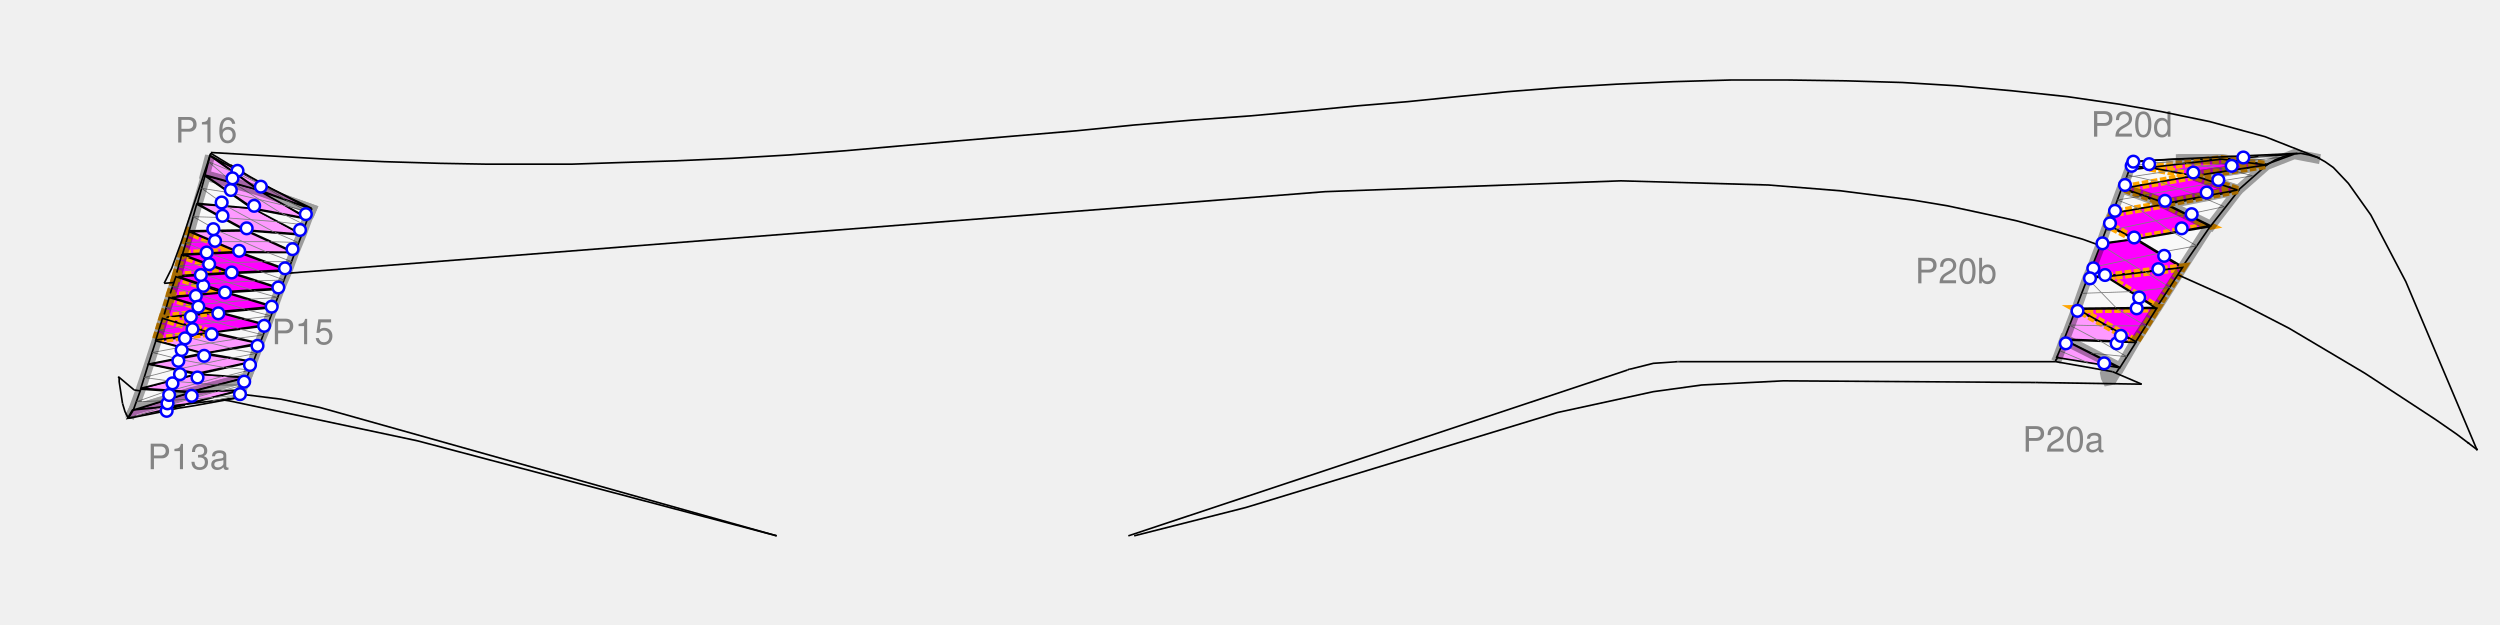
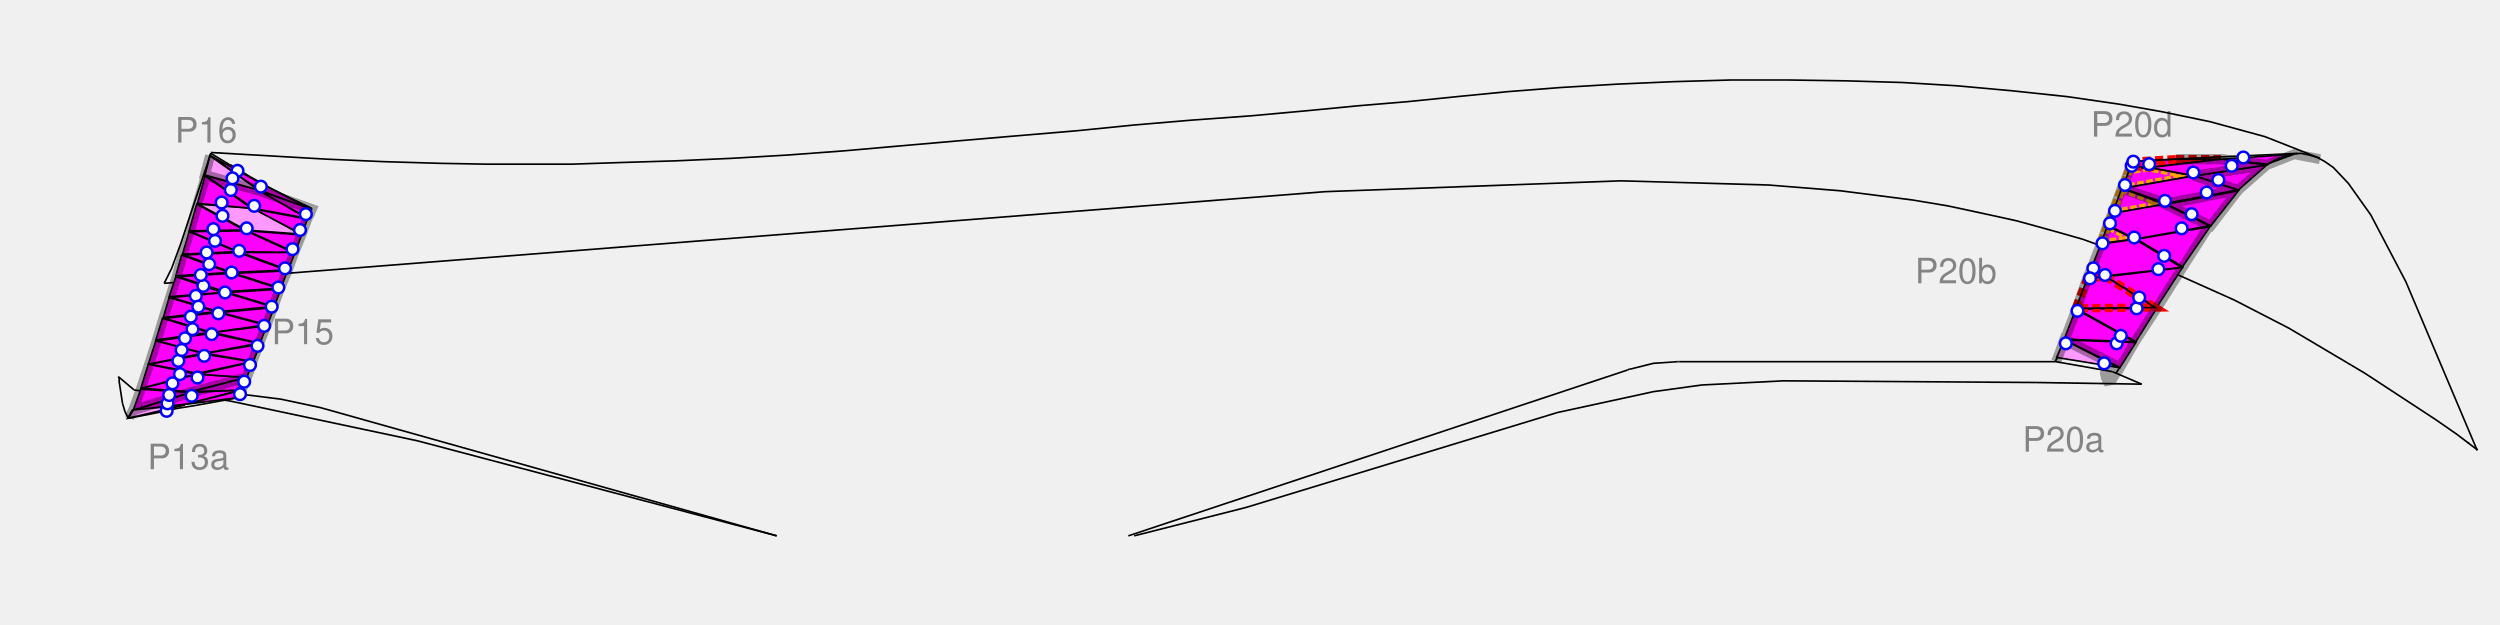
<svg xmlns="http://www.w3.org/2000/svg" version="1.1" id="regView" viewBox="0 0 3000 749" style="position: absolute; height: 100%; width: 100%; left: 0; top: 0;">
  <g />
  <g class="hover" id="panels" fill="white" stroke="black" stroke-width="2.0" stroke-dasharray="" font-family="Arial,Helvetica,sans-serif" opacity="1.00">
-     <polygon id="B-19-16" class="B-19-16" points="2578,201 2557,199 2555,204" fill="#F8F8F8" />
-     <polygon id="B-20-17" class="B-20-17" points="2579,201 2555,204 2547,226 2632,211" fill="#F8F8F8" />
-     <polygon id="B-18-17" class="B-18-17" points="2611,191 2559,194 2557,199 2579,201 2665,191" fill="#F8F8F8" />
-     <polygon id="B-24-17" class="B-24-17" points="2521,292 2561,287 2529,271" fill="#F8F8F8" />
-     <polygon id="B-22-17" class="B-22-17" points="2535,256 2597,245 2546,226" fill="#F8F8F8" />
-     <polygon id="B-26-17" class="B-26-17" points="2506,332 2525,331 2510,322" fill="#F8F8F8" />
+     <polygon id="B-19-16" class="B-19-16" points="2578,201 2557,199 2555,204" fill="Magenta" stroke="orange" stroke-width="10" stroke-dasharray="8,3" />
+     <polygon id="" class="" points="2578,201 2557,199 2555,204" fill="none" />
+     <polygon id="B-20-17" class="B-20-17" points="2579,201 2555,204 2547,226 2632,211" fill="Magenta" stroke="orange" stroke-width="10" stroke-dasharray="8,3" />
+     <polygon id="" class="" points="2579,201 2555,204 2547,226 2632,211" fill="none" />
+     <polygon id="B-18-17" class="B-18-17" points="2611,191 2559,194 2557,199 2579,201 2665,191" fill="Magenta" stroke="red" stroke-width="10" stroke-dasharray="10,5" />
+     <polygon id="" class="" points="2611,191 2559,194 2557,199 2579,201 2665,191" fill="none" />
+     <polygon id="B-24-17" class="B-24-17" points="2521,292 2561,287 2529,271" fill="Magenta" stroke="orange" stroke-width="10" stroke-dasharray="8,3" />
+     <polygon id="" class="" points="2521,292 2561,287 2529,271" fill="none" />
+     <polygon id="B-22-17" class="B-22-17" points="2535,256 2597,245 2546,226" fill="Magenta" stroke="orange" stroke-width="10" stroke-dasharray="8,3" />
+     <polygon id="" class="" points="2535,256 2597,245 2546,226" fill="none" />
+     <polygon id="B-26-17" class="B-26-17" points="2506,332 2525,331 2510,322" fill="Magenta" stroke="orange" stroke-width="10" stroke-dasharray="8,3" />
+     <polygon id="" class="" points="2506,332 2525,331 2510,322" fill="none" />
    <polygon id="B-25-17" class="B-25-17" points="2510,321 2527,331 2618,321 2562,287 2521,293" fill="Magenta" />
-     <polygon id="B-23-17" class="B-23-17" points="2651,271 2598,245 2535,256 2530,270 2562,287" fill="Magenta" stroke="orange" stroke-width="10" stroke-dasharray="8,3" />
-     <polygon id="" class="" points="2651,271 2598,245 2535,256 2530,270 2562,287" fill="none" />
-     <polygon id="B-29-17" class="B-29-17" points="2477,407 2561,410 2491,371" fill="#FE99FF" />
-     <polygon id="B-37-0" class="B-37-0" points="289,468 229,471 161,492 223,485" fill="#FE99FF" />
-     <polygon id="B-24-0" class="B-24-0" points="211,331 218,306 275,327" fill="Magenta" stroke="orange" stroke-width="10" stroke-dasharray="8,3" />
-     <polygon id="" class="" points="211,331 218,306 275,327" fill="none" />
-     <polygon id="B-35-0" class="B-35-0" points="295,453 237,449 170,466 229,470" fill="#FE99FF" />
-     <polygon id="B-31-0" class="B-31-0" points="310,412 254,400 189,409 245,424" fill="#FE99FF" />
+     <polygon id="B-23-17" class="B-23-17" points="2651,271 2598,245 2535,256 2530,270 2562,287" fill="Magenta" />
+     <polygon id="B-29-17" class="B-29-17" points="2477,407 2561,410 2491,371" fill="Magenta" />
+     <polygon id="B-37-0" class="B-37-0" points="289,468 229,471 161,492 223,485" fill="Magenta" />
+     <polygon id="B-24-0" class="B-24-0" points="211,331 218,306 275,327" fill="Magenta" />
+     <polygon id="B-35-0" class="B-35-0" points="295,453 237,449 170,466 229,470" fill="Magenta" />
+     <polygon id="B-31-0" class="B-31-0" points="310,412 254,400 189,409 245,424" fill="Magenta" />
    <polygon id="B-29-0" class="B-29-0" points="318,390 262,375 198,382 254,399" fill="Magenta" />
    <polygon id="B-19-0" class="B-19-0" points="361,281 304,250 238,245 295,276" fill="#FE99FF" />
-     <polygon id="B-20-1" class="B-20-1" points="362,282 297,277 354,303" fill="#F8F8F8" />
-     <polygon id="B-15-0" class="B-15-0" points="373,251 313,220 253,187 311,228" fill="#FE99FF" />
+     <polygon id="B-20-1" class="B-20-1" points="362,282 297,277 354,303" fill="Magenta" />
+     <polygon id="B-15-0" class="B-15-0" points="373,251 313,220 253,187 311,228" fill="Magenta" />
    <polygon id="B-38-0" class="B-38-0" points="222,486 153,502 159,492" fill="#FE99FF" />
-     <polygon id="B-36-1" class="B-36-1" points="296,453 230,470 291,468" fill="#F8F8F8" />
-     <polygon id="B-38-1" class="B-38-1" points="291,468 224,485 287,477" fill="#F8F8F8" />
-     <polygon id="B-26-0" class="B-26-0" points="267,351 203,356 211,332" fill="Magenta" stroke="orange" stroke-width="10" stroke-dasharray="8,3" />
-     <polygon id="" class="" points="267,351 203,356 211,332" fill="none" />
-     <polygon id="B-18-0" class="B-18-0" points="302,250 237,244 246,211" fill="#F8F8F8" />
-     <polygon id="B-22-0" class="B-22-0" points="284,302 219,305 227,278" fill="Magenta" stroke="orange" stroke-width="10" stroke-dasharray="8,3" />
-     <polygon id="" class="" points="284,302 219,305 227,278" fill="none" />
-     <polygon id="B-20-0" class="B-20-0" points="227,277 236,245 293,276" fill="#F8F8F8" />
-     <polygon id="B-28-0" class="B-28-0" points="259,374 196,381 203,357" fill="Magenta" stroke="orange" stroke-width="10" stroke-dasharray="8,3" />
-     <polygon id="" class="" points="259,374 196,381 203,357" fill="none" />
-     <polygon id="B-30-0" class="B-30-0" points="251,399 187,408 195,382" fill="Magenta" stroke="orange" stroke-width="10" stroke-dasharray="8,3" />
-     <polygon id="" class="" points="251,399 187,408 195,382" fill="none" />
-     <polygon id="B-32-0" class="B-32-0" points="178,437 187,409 243,424" fill="#F8F8F8" />
-     <polygon id="B-34-0" class="B-34-0" points="235,449 169,466 178,437" fill="#F8F8F8" />
-     <polygon id="B-36-0" class="B-36-0" points="160,492 169,467 228,471" fill="#F8F8F8" />
-     <polygon id="B-33-0" class="B-33-0" points="302,434 245,425 180,437 237,448" fill="#FE99FF" />
-     <polygon id="B-21-0" class="B-21-0" points="352,303 295,277 229,278 286,302" fill="#FE99FF" />
+     <polygon id="B-36-1" class="B-36-1" points="296,453 230,470 291,468" fill="Magenta" />
+     <polygon id="B-38-1" class="B-38-1" points="291,468 224,485 287,477" fill="Magenta" />
+     <polygon id="B-26-0" class="B-26-0" points="267,351 203,356 211,332" fill="Magenta" />
+     <polygon id="B-18-0" class="B-18-0" points="302,250 237,244 246,211" fill="Magenta" />
+     <polygon id="B-22-0" class="B-22-0" points="284,302 219,305 227,278" fill="Magenta" />
+     <polygon id="B-20-0" class="B-20-0" points="227,277 236,245 293,276" fill="Magenta" />
+     <polygon id="B-28-0" class="B-28-0" points="259,374 196,381 203,357" fill="Magenta" />
+     <polygon id="B-30-0" class="B-30-0" points="251,399 187,408 195,382" fill="Magenta" />
+     <polygon id="B-32-0" class="B-32-0" points="178,437 187,409 243,424" fill="Magenta" />
+     <polygon id="B-34-0" class="B-34-0" points="235,449 169,466 178,437" fill="Magenta" />
+     <polygon id="B-36-0" class="B-36-0" points="160,492 169,467 228,471" fill="Magenta" />
+     <polygon id="B-33-0" class="B-33-0" points="302,434 245,425 180,437 237,448" fill="Magenta" />
+     <polygon id="B-21-0" class="B-21-0" points="352,303 295,277 229,278 286,302" fill="Magenta" />
    <polygon id="B-23-0" class="B-23-0" points="343,324 286,303 221,306 278,327" fill="Magenta" />
    <polygon id="B-25-0" class="B-25-0" points="214,332 270,350 334,346 278,328" fill="Magenta" />
    <polygon id="B-27-0" class="B-27-0" points="326,368 270,351 206,357 262,374" fill="Magenta" />
-     <polygon id="B-17-0" class="B-17-0" points="368,262 311,228 247,211 304,250" fill="#FE99FF" />
-     <polygon id="B-32-1" class="B-32-1" points="312,413 247,424 304,434" fill="#F8F8F8" />
-     <polygon id="B-30-1" class="B-30-1" points="320,391 256,399 312,412" fill="#F8F8F8" />
-     <polygon id="B-28-1" class="B-28-1" points="329,369 265,375 321,390" fill="#F8F8F8" />
-     <polygon id="B-34-1" class="B-34-1" points="304,434 238,449 296,453" fill="#F8F8F8" />
-     <polygon id="B-22-1" class="B-22-1" points="354,303 289,303 346,324" fill="#F8F8F8" />
-     <polygon id="B-18-1" class="B-18-1" points="369,263 305,251 362,281" fill="#F8F8F8" />
-     <polygon id="B-26-1" class="B-26-1" points="337,347 273,351 329,368" fill="#F8F8F8" />
-     <polygon id="B-24-1" class="B-24-1" points="345,325 281,328 337,346" fill="#F8F8F8" />
-     <polygon id="B-16-1" class="B-16-1" points="374,251 311,229 370,262" fill="#F8F8F8" />
+     <polygon id="B-17-0" class="B-17-0" points="368,262 311,228 247,211 304,250" fill="Magenta" />
+     <polygon id="B-32-1" class="B-32-1" points="312,413 247,424 304,434" fill="Magenta" />
+     <polygon id="B-30-1" class="B-30-1" points="320,391 256,399 312,412" fill="Magenta" />
+     <polygon id="B-28-1" class="B-28-1" points="329,369 265,375 321,390" fill="Magenta" />
+     <polygon id="B-34-1" class="B-34-1" points="304,434 238,449 296,453" fill="Magenta" />
+     <polygon id="B-22-1" class="B-22-1" points="354,303 289,303 346,324" fill="Magenta" />
+     <polygon id="B-18-1" class="B-18-1" points="369,263 305,251 362,281" fill="Magenta" />
+     <polygon id="B-26-1" class="B-26-1" points="337,347 273,351 329,368" fill="Magenta" />
+     <polygon id="B-24-1" class="B-24-1" points="345,325 281,328 337,346" fill="Magenta" />
+     <polygon id="B-16-1" class="B-16-1" points="374,251 311,229 370,262" fill="Magenta" />
    <polygon id="B-16-0" class="B-16-0" points="246,210 252,187 310,228" fill="#FE99FF" />
-     <polygon id="B-20-18" class="B-20-18" points="2720,198 2686,228 2634,211" fill="#F8F8F8" />
-     <polygon id="B-22-18" class="B-22-18" points="2600,245 2686,229 2653,271" fill="#F8F8F8" />
-     <polygon id="B-24-18" class="B-24-18" points="2652,272 2619,320 2564,287" fill="#F8F8F8" />
-     <polygon id="B-26-18" class="B-26-18" points="2528,332 2619,321 2588,369" fill="Magenta" stroke="orange" stroke-width="10" stroke-dasharray="8,3" />
-     <polygon id="" class="" points="2528,332 2619,321 2588,369" fill="none" />
-     <polygon id="B-18-18" class="B-18-18" points="2667,191 2753,185 2720,197" fill="#F8F8F8" />
-     <polygon id="B-28-18" class="B-28-18" points="2493,371 2588,370 2563,410" fill="Magenta" stroke="orange" stroke-width="10" stroke-dasharray="8,3" />
-     <polygon id="" class="" points="2493,371 2588,370 2563,410" fill="none" />
-     <polygon id="B-30-18" class="B-30-18" points="2478,408 2563,411 2544,441" fill="#F8F8F8" />
-     <polygon id="B-19-17" class="B-19-17" points="2580,201 2633,211 2719,198 2666,191" fill="Magenta" stroke="orange" stroke-width="10" stroke-dasharray="8,3" />
-     <polygon id="" class="" points="2580,201 2633,211 2719,198 2666,191" fill="none" />
+     <polygon id="B-20-18" class="B-20-18" points="2720,198 2686,228 2634,211" fill="Magenta" />
+     <polygon id="B-22-18" class="B-22-18" points="2600,245 2686,229 2653,271" fill="Magenta" />
+     <polygon id="B-24-18" class="B-24-18" points="2652,272 2619,320 2564,287" fill="Magenta" />
+     <polygon id="B-26-18" class="B-26-18" points="2528,332 2619,321 2588,369" fill="Magenta" />
+     <polygon id="B-18-18" class="B-18-18" points="2667,191 2753,185 2720,197" fill="Magenta" />
+     <polygon id="B-28-18" class="B-28-18" points="2493,371 2588,370 2563,410" fill="Magenta" />
+     <polygon id="B-30-18" class="B-30-18" points="2478,408 2563,411 2544,441" fill="Magenta" />
+     <polygon id="B-19-17" class="B-19-17" points="2580,201 2633,211 2719,198 2666,191" fill="Magenta" />
    <polygon id="B-31-17" class="B-31-17" points="2477,408 2468,429 2542,441" fill="#FE99FF" />
-     <polygon id="B-27-17" class="B-27-17" points="2586,369 2527,332 2505,334 2491,370" fill="#F8F8F8" />
-     <polygon id="B-21-17" class="B-21-17" points="2685,228 2633,211 2548,226 2599,244" fill="Magenta" stroke="orange" stroke-width="10" stroke-dasharray="8,3" />
-     <polygon id="" class="" points="2685,228 2633,211 2548,226 2599,244" fill="none" />
-   </g>
-   <g class="" id="shadowgaps" fill="none" stroke="grey" stroke-width="1.0" stroke-dasharray="" font-family="Arial,Helvetica,sans-serif" opacity="1.00">
-     <line x1="306" y1="337" x2="242" y2="341" />
-     <line x1="246" y1="330" x2="302" y2="348" />
-     <line x1="2692" y1="193" x2="2607" y2="205" />
-     <line x1="2623" y1="196" x2="2676" y2="204" />
-     <line x1="342" y1="239" x2="284" y2="203" />
-     <line x1="343" y1="235" x2="282" y2="207" />
-     <line x1="219" y1="404" x2="191" y2="396" />
-     <line x1="223" y1="391" x2="191" y2="396" />
-     <line x1="2574" y1="326" x2="2604" y2="345" />
-     <line x1="2558" y1="350" x2="2604" y2="345" />
-     <line x1="200" y1="470" x2="266" y2="452" />
-     <line x1="262" y1="462" x2="203" y2="457" />
-     <line x1="2590" y1="218" x2="2642" y2="236" />
-     <line x1="2573" y1="234" x2="2659" y2="219" />
-     <line x1="311" y1="325" x2="254" y2="305" />
-     <line x1="315" y1="314" x2="250" y2="316" />
-     <line x1="325" y1="379" x2="297" y2="372" />
-     <line x1="325" y1="379" x2="293" y2="383" />
-     <line x1="366" y1="270" x2="338" y2="256" />
-     <line x1="366" y1="270" x2="333" y2="266" />
-     <line x1="2710" y1="188" x2="2738" y2="189" />
-     <line x1="2693" y1="193" x2="2738" y2="189" />
-     <line x1="2608" y1="279" x2="2636" y2="295" />
-     <line x1="2591" y1="303" x2="2636" y2="295" />
-     <line x1="209" y1="444" x2="274" y2="430" />
-     <line x1="269" y1="441" x2="213" y2="431" />
-     <line x1="288" y1="474" x2="255" y2="481" />
-     <line x1="288" y1="474" x2="257" y2="477" />
-     <line x1="319" y1="302" x2="262" y2="277" />
-     <line x1="323" y1="290" x2="258" y2="290" />
-     <line x1="2541" y1="240" x2="2566" y2="250" />
-     <line x1="2541" y1="240" x2="2571" y2="235" />
-     <line x1="222" y1="404" x2="278" y2="418" />
-     <line x1="217" y1="417" x2="282" y2="407" />
-     <line x1="2643" y1="237" x2="2669" y2="248" />
-     <line x1="2626" y1="257" x2="2669" y2="248" />
-     <line x1="333" y1="357" x2="305" y2="349" />
-     <line x1="333" y1="357" x2="301" y2="359" />
-     <line x1="372" y1="255" x2="343" y2="240" />
-     <line x1="372" y1="255" x2="340" y2="246" />
-     <line x1="293" y1="462" x2="261" y2="470" />
-     <line x1="293" y1="462" x2="263" y2="462" />
-     <line x1="2605" y1="205" x2="2551" y2="213" />
-     <line x1="2677" y1="204" x2="2703" y2="211" />
-     <line x1="2660" y1="218" x2="2703" y2="211" />
-     <line x1="341" y1="336" x2="313" y2="326" />
-     <line x1="341" y1="336" x2="309" y2="337" />
-     <line x1="228" y1="378" x2="199" y2="369" />
-     <line x1="231" y1="366" x2="199" y2="369" />
-     <line x1="274" y1="231" x2="242" y2="226" />
-     <line x1="270" y1="246" x2="242" y2="226" />
-     <line x1="2505" y1="435" x2="2472" y2="421" />
-     <line x1="2510" y1="424" x2="2509" y2="424" />
-     <line x1="300" y1="444" x2="271" y2="441" />
-     <line x1="300" y1="444" x2="268" y2="452" />
-     <line x1="188" y1="495" x2="156" y2="501" />
-     <line x1="191" y1="490" x2="156" y2="501" />
-     <line x1="2483" y1="390" x2="2519" y2="409" />
-     <line x1="2483" y1="390" x2="2526" y2="391" />
-     <line x1="235" y1="353" x2="207" y2="344" />
-     <line x1="239" y1="341" x2="207" y2="344" />
-     <line x1="281" y1="207" x2="250" y2="194" />
-     <line x1="278" y1="218" x2="250" y2="194" />
-     <line x1="194" y1="481" x2="164" y2="482" />
-     <line x1="198" y1="470" x2="164" y2="482" />
-     <line x1="226" y1="391" x2="290" y2="383" />
-     <line x1="286" y1="394" x2="230" y2="379" />
-     <line x1="271" y1="247" x2="328" y2="278" />
-     <line x1="266" y1="261" x2="332" y2="266" />
-     <line x1="2498" y1="352" x2="2556" y2="350" />
-     <line x1="247" y1="317" x2="215" y2="319" />
-     <line x1="243" y1="329" x2="215" y2="319" />
-     <line x1="350" y1="314" x2="321" y2="303" />
-     <line x1="350" y1="314" x2="317" y2="314" />
-     <line x1="202" y1="457" x2="173" y2="453" />
-     <line x1="207" y1="444" x2="173" y2="453" />
-     <line x1="308" y1="424" x2="279" y2="419" />
-     <line x1="308" y1="424" x2="276" y2="430" />
-     <line x1="2511" y1="424" x2="2552" y2="428" />
-     <line x1="2520" y1="409" x2="2552" y2="428" />
-     <line x1="2541" y1="371" x2="2575" y2="391" />
-     <line x1="2527" y1="391" x2="2575" y2="391" />
-     <line x1="255" y1="290" x2="223" y2="291" />
-     <line x1="252" y1="304" x2="223" y2="291" />
-     <line x1="358" y1="291" x2="330" y2="279" />
-     <line x1="358" y1="291" x2="325" y2="290" />
-     <line x1="238" y1="354" x2="294" y2="371" />
-     <line x1="234" y1="366" x2="298" y2="360" />
-     <line x1="275" y1="231" x2="339" y2="246" />
-     <line x1="336" y1="255" x2="279" y2="219" />
-     <line x1="211" y1="430" x2="183" y2="423" />
-     <line x1="215" y1="417" x2="183" y2="423" />
-     <line x1="316" y1="402" x2="288" y2="395" />
-     <line x1="316" y1="402" x2="284" y2="406" />
-     <line x1="256" y1="477" x2="195" y2="481" />
-     <line x1="259" y1="470" x2="192" y2="489" />
-     <line x1="265" y1="261" x2="232" y2="260" />
-     <line x1="260" y1="276" x2="232" y2="260" />
-     <line x1="2559" y1="194" x2="2622" y2="196" />
-     <line x1="2638" y1="190" x2="2557" y2="199" />
-     <line x1="2538" y1="275" x2="2527" y2="277" />
-     <line x1="2539" y1="369" x2="2505" y2="334" />
-     <line x1="2590" y1="304" x2="2510" y2="321" />
-     <line x1="2572" y1="326" x2="2521" y2="294" />
-     <line x1="2607" y1="279" x2="2567" y2="251" />
-     <line x1="2624" y1="257" x2="2539" y2="275" />
-     <line x1="2589" y1="218" x2="2553" y2="210" />
-   </g>
+     <polygon id="B-27-17" class="B-27-17" points="2586,369 2527,332 2505,334 2491,370" fill="Magenta" stroke="red" stroke-width="10" stroke-dasharray="10,5" />
+     <polygon id="" class="" points="2586,369 2527,332 2505,334 2491,370" fill="none" />
+     <polygon id="B-21-17" class="B-21-17" points="2685,228 2633,211 2548,226 2599,244" fill="Magenta" />
+   </g>
+   <g class="" id="shadowgaps" fill="none" stroke="grey" stroke-width="1.0" stroke-dasharray="" font-family="Arial,Helvetica,sans-serif" opacity="1.00" />
  <g class="" id="access" fill="none" stroke="black" stroke-width="3.0" stroke-dasharray="" font-family="Arial,Helvetica,sans-serif" opacity="1.00" />
  <g class="" id="gutt" fill="none" stroke="black" stroke-width="1.5" stroke-dasharray="4,3" font-family="Arial,Helvetica,sans-serif" opacity="1.00" />
  <g class="" id="silhou" fill="none" stroke="black" stroke-width="2.0" stroke-dasharray="" font-family="Arial,Helvetica,sans-serif" opacity="1.00">
    <polyline points="2973,540 2972,539" />
    <polyline points="2784,190 2718,164 2652,146 2594,134 2543,125 2481,116 2415,109 2349,103 2283,99 2215,97 2146,96 2077,96 2008,98 1940,101 1873,105 1809,110 1748,116 1689,122 1629,127 1567,133 1501,139 1432,144 1361,150 1291,157 1220,163 1150,169 1081,175 1013,181 946,186 878,190 811,193 746,195 686,197 630,197 584,197 528,196 461,194 392,191 323,187 253,183" />
    <polyline points="2544,441 2543,442 2539,448" />
    <polyline points="291,468 287,477" />
    <polyline points="289,473 291,468" />
    <polyline points="2570,461 2535,446" />
    <polyline points="2535,446 2467,434" />
    <polyline points="2614,330 2681,360 2747,394 2838,448 2922,503 2948,521 2973,540" />
    <polyline points="344,328 1590,230 1945,217 2122,222 2209,229 2295,240 2337,247 2379,256 2420,265 2460,276 2499,287 2521,295" />
    <polyline points="2972,539 2887,338 2845,258 2818,220 2800,201 2790,194 2781,189 2771,186 2761,184 2750,185 2740,188 2730,192 2720,198" />
    <polyline points="2557,199 2559,194" />
    <polyline points="197,340 209,339" />
    <polyline points="268,480 275,481 501,529 932,643" />
    <polyline points="161,468 168,469" />
    <polyline points="154,502 150,494 147,484" />
    <polyline points="154,502 160,492" />
    <polyline points="252,187 253,185 253,184 253,184 252,186 249,196 217,292 206,322 197,340" />
    <polyline points="2467,434 2467,434" />
    <polyline points="374,250 374,250 349,238 325,226 300,212 277,198 276,198 253,184" />
    <polyline points="2757,184 2715,186 2672,188 2630,190 2629,190 2589,192 2559,194" />
    <polyline points="2961,531 2963,532" />
    <polyline points="197,340 197,340" />
    <polyline points="2467,434 2015,434" />
    <polyline points="2015,434 2014,434" />
    <polyline points="2014,434 2013,434" />
    <polyline points="1956,443 1955,443" />
    <polyline points="1955,443 1953,444" />
    <polyline points="1953,444 1354,643" />
    <polyline points="2467,434 2467,434" />
    <polyline points="2467,434 2467,434" />
    <polyline points="2467,434 2467,434" />
    <polyline points="287,477 232,487 213,490 190,495 154,502" />
    <polyline points="2469,427 2469,429 2468,431 2467,432 2467,433 2467,434" />
    <polyline points="2443,459 2570,461" />
    <polyline points="1361,643 1495,609 1869,495 1984,470 2042,462 2140,457 2443,459" />
    <polyline points="2013,434 1984,436 1956,443" />
    <polyline points="2973,540 2972,539" />
    <polyline points="932,643 384,489 337,479 289,473" />
    <polyline points="147,484 143,458 143,454 142,452 161,468" />
    <polyline points="287,477 287,477" />
  </g>
  <g class="" id="legendBox" fill="none" stroke="black" stroke-width="2.0" stroke-dasharray="" font-family="Arial,Helvetica,sans-serif" opacity="1.00" />
  <g class="" id="text" fill="black" stroke="none" stroke-width="2.0" stroke-dasharray="" font-family="Arial,Helvetica,sans-serif" opacity="1.00" />
  <g class="" id="priority" fill="none" stroke="black" stroke-width="12.0" stroke-dasharray="" font-family="Arial,Helvetica,sans-serif" opacity="0.35">
    <polyline points="2559,195 2559,194 2557,199 2555,204 2547,226 2599,244 2685,228 2633,211 2719,198 2665,191 2611,191 2618,191" />
    <polyline points="2784,191 2753,185 2720,198 2634,211 2686,228 2720,198 2666,191 2613,191 2619,191" />
    <polyline points="2467,434 2467,434 2467,434 2467,434 2467,434 2467,434 2467,434 2467,434 2467,434 2467,434 2469,430 2477,408 2543,441 2534,456 2529,457 2527,453 2526,448 2527,446 2532,445 2535,446" />
    <polyline points="155,501 160,492 230,471 296,453 290,468 287,477" />
    <polyline points="370,260 372,256 374,251 310,228 246,210 252,187 252,188" />
    <polyline points="2686,228 2653,271 2600,245 2686,228" />
    <polyline points="2651,271 2619,321 2588,370 2562,410 2544,441 2478,407 2492,370 2505,333 2510,322 2521,293 2529,270 2535,256 2546,226 2598,245 2651,271" />
    <polyline points="204,357 212,332 219,306 228,277 237,245 247,211 311,229 374,251 369,262 362,281 353,303 345,325 336,346 328,368 320,390 311,412 303,434 296,453 228,471 160,492 169,467 179,437 188,409 196,382 204,357" />
  </g>
  <g class="" id="priorityTx" fill="black" stroke="none" stroke-width="2.0" stroke-dasharray="" font-family="Arial Black,Gadget,Helvetica,sans-serif" opacity="0.45">
    <text class="priority" x="2298" y="340" text-anchor="start" font-size="42">P20b</text>
    <text class="priority" x="2427" y="542" text-anchor="start" font-size="42">P20a</text>
    <text class="priority" x="2509" y="164" text-anchor="start" font-size="42">P20d</text>
    <text class="priority" x="210" y="171" text-anchor="start" font-size="42">P16</text>
    <text class="priority" x="326" y="413" text-anchor="start" font-size="42">P15</text>
    <text class="priority" x="177" y="563" text-anchor="start" font-size="42">P13a</text>
  </g>
  <g class="hover" id="posts" fill="white" stroke="blue" stroke-width="3.0" stroke-dasharray="" font-family="Arial,Helvetica,sans-serif" opacity="1.00">
    <circle id="P-B-18-27" class="P-B-18-27" cx="2564" cy="370" r="7" />
    <circle id="P-B-0-31-0" class="P-B-0-31-0" cx="222" cy="406" r="7" />
    <circle id="P-B-1-24" class="P-B-1-24" cx="251" cy="317" r="7" />
    <circle id="P-B-17-29" class="P-B-17-29" cx="2540" cy="412" r="7" />
    <circle id="P-B-0-37" class="P-B-0-37" cx="200" cy="493" r="7" />
    <circle id="P-B-19-26" class="P-B-19-26" cx="2567" cy="357" r="7" />
    <circle id="P-B-0-25" class="P-B-0-25" cx="244" cy="343" r="7" />
    <circle id="P-B-18-21" class="P-B-18-21" cx="2648" cy="231" r="7" />
    <circle id="P-B-1-16" class="P-B-1-16" cx="285" cy="205" r="7" />
    <circle id="P-B-18-26" class="P-B-18-26" cx="2590" cy="323" r="7" />
    <circle id="P-B-0-35" class="P-B-0-35" cx="207" cy="460" r="7" />
    <circle id="P-B-18-22" class="P-B-18-22" cx="2630" cy="257" r="7" />
    <circle id="P-B-1-22" class="P-B-1-22" cx="258" cy="289" r="7" />
    <circle id="P-B-0-29" class="P-B-0-29" cx="231" cy="395" r="7" />
    <circle id="P-B-18-24" class="P-B-18-24" cx="2597" cy="307" r="7" />
    <circle id="P-B-0-17" class="P-B-0-17" cx="277" cy="228" r="7" />
    <circle id="P-B-0-25-0" class="P-B-0-25-0" cx="241" cy="330" r="7" />
    <circle id="P-B-0-19" class="P-B-0-19" cx="267" cy="259" r="7" />
    <circle id="P-B-0-23" class="P-B-0-23" cx="248" cy="303" r="7" />
    <circle id="P-B-0-29-0" class="P-B-0-29-0" cx="229" cy="380" r="7" />
    <circle id="P-B-0-27-0" class="P-B-0-27-0" cx="235" cy="355" r="7" />
    <circle id="P-B-0-37-0" class="P-B-0-37-0" cx="201" cy="484" r="7" />
    <circle id="P-B-18-19" class="P-B-18-19" cx="2692" cy="189" r="7" />
    <circle id="P-B-0-17-0" class="P-B-0-17-0" cx="279" cy="214" r="7" />
    <circle id="P-B-0-19-0" class="P-B-0-19-0" cx="266" cy="243" r="7" />
    <circle id="P-B-18-30" class="P-B-18-30" cx="2525" cy="436" r="7" />
    <circle id="P-B-0-33-0" class="P-B-0-33-0" cx="216" cy="449" r="7" />
    <circle id="P-B-0-33" class="P-B-0-33" cx="214" cy="433" r="7" />
    <circle id="P-B-0-21" class="P-B-0-21" cx="256" cy="275" r="7" />
    <circle id="P-B-0-35-0" class="P-B-0-35-0" cx="203" cy="474" r="7" />
    <circle id="P-B-17-23-18" class="P-B-17-23-18" cx="2618" cy="274" r="7" />
    <circle id="P-B-0-31" class="P-B-0-31" cx="218" cy="420" r="7" />
    <circle id="P-B-18-20" class="P-B-18-20" cx="2678" cy="199" r="7" />
    <circle id="P-B-18-28" class="P-B-18-28" cx="2545" cy="403" r="7" />
    <circle id="P-B-0-27" class="P-B-0-27" cx="238" cy="368" r="7" />
    <circle id="P-B-19-20" class="P-B-19-20" cx="2662" cy="216" r="7" />
    <circle id="P-B-0-32" class="P-B-0-32" cx="245" cy="427" r="7" />
    <circle id="P-B-0-30" class="P-B-0-30" cx="254" cy="401" r="7" />
    <circle id="P-B-0-34" class="P-B-0-34" cx="237" cy="453" r="7" />
    <circle id="P-B-0-36" class="P-B-0-36" cx="230" cy="475" r="7" />
    <circle id="P-B-17-26" class="P-B-17-26" cx="2526" cy="330" r="7" />
    <circle id="P-B-17-24" class="P-B-17-24" cx="2561" cy="285" r="7" />
    <circle id="P-B-17-22" class="P-B-17-22" cx="2598" cy="241" r="7" />
    <circle id="P-B-17-20" class="P-B-17-20" cx="2632" cy="207" r="7" />
    <circle id="P-B-17-19" class="P-B-17-19" cx="2579" cy="197" r="7" />
    <circle id="P-B-0-20" class="P-B-0-20" cx="296" cy="274" r="7" />
    <circle id="P-B-0-22" class="P-B-0-22" cx="287" cy="301" r="7" />
    <circle id="P-B-0-26" class="P-B-0-26" cx="270" cy="351" r="7" />
    <circle id="P-B-0-28" class="P-B-0-28" cx="262" cy="376" r="7" />
    <circle id="P-B-0-24" class="P-B-0-24" cx="278" cy="327" r="7" />
    <circle id="P-B-0-18" class="P-B-0-18" cx="305" cy="247" r="7" />
    <circle id="P-B-0-16" class="P-B-0-16" cx="313" cy="224" r="7" />
    <circle id="P-B-1-17" class="P-B-1-17" cx="367" cy="257" r="7" />
    <circle id="P-B-1-23" class="P-B-1-23" cx="342" cy="322" r="7" />
    <circle id="P-B-1-25" class="P-B-1-25" cx="334" cy="345" r="7" />
    <circle id="P-B-1-21" class="P-B-1-21" cx="351" cy="299" r="7" />
    <circle id="P-B-1-19" class="P-B-1-19" cx="360" cy="276" r="7" />
    <circle id="P-B-17-21" class="P-B-17-21" cx="2550" cy="222" r="7" />
    <circle id="P-B-17-30" class="P-B-17-30" cx="2479" cy="412" r="7" />
    <circle id="P-B-18-25" class="P-B-18-25" cx="2512" cy="322" r="7" />
    <circle id="P-B-17-25" class="P-B-17-25" cx="2523" cy="292" r="7" />
    <circle id="P-B-17-27" class="P-B-17-27" cx="2508" cy="334" r="7" />
    <circle id="P-B-18-23" class="P-B-18-23" cx="2532" cy="268" r="7" />
    <circle id="P-B-17-23" class="P-B-17-23" cx="2538" cy="253" r="7" />
    <circle id="P-B-16-19-17" class="P-B-16-19-17" cx="2558" cy="199" r="7" />
    <circle id="P-B-16-19" class="P-B-16-19" cx="2560" cy="194" r="7" />
    <circle id="P-B-1-27" class="P-B-1-27" cx="326" cy="368" r="7" />
    <circle id="P-B-17-28" class="P-B-17-28" cx="2493" cy="373" r="7" />
    <circle id="P-B-1-29" class="P-B-1-29" cx="317" cy="391" r="7" />
    <circle id="P-B-1-31" class="P-B-1-31" cx="309" cy="415" r="7" />
    <circle id="P-B-1-37" class="P-B-1-37" cx="288" cy="473" r="7" />
    <circle id="P-B-1-35" class="P-B-1-35" cx="293" cy="458" r="7" />
    <circle id="P-B-1-33" class="P-B-1-33" cx="300" cy="438" r="7" />
  </g>
  <g class="hover" id="postsM" fill="white" stroke="green" stroke-width="5.0" stroke-dasharray="" font-family="Arial,Helvetica,sans-serif" opacity="1.00" />
  <g class="hover" id="postsL" fill="white" stroke="red" stroke-width="5.0" stroke-dasharray="" font-family="Arial,Helvetica,sans-serif" opacity="1.00" />
  <polygon id="highlightPolygon" class="highlightPolygon" points="1,1 3,8 1,8 2,6" visibility="hidden" fill="none" opacity="0.35" stroke="yellow" stroke-width="10" />
  <rect id="tooltipBg" class="tooltipBg" x="0" y="0" rx="9" ry="9" width="55" height="17" visibility="hidden" />
  <text id="tooltipTx" class="tooltipTx" x="0" y="0" visibility="hidden">Tooltip</text>
</svg>
